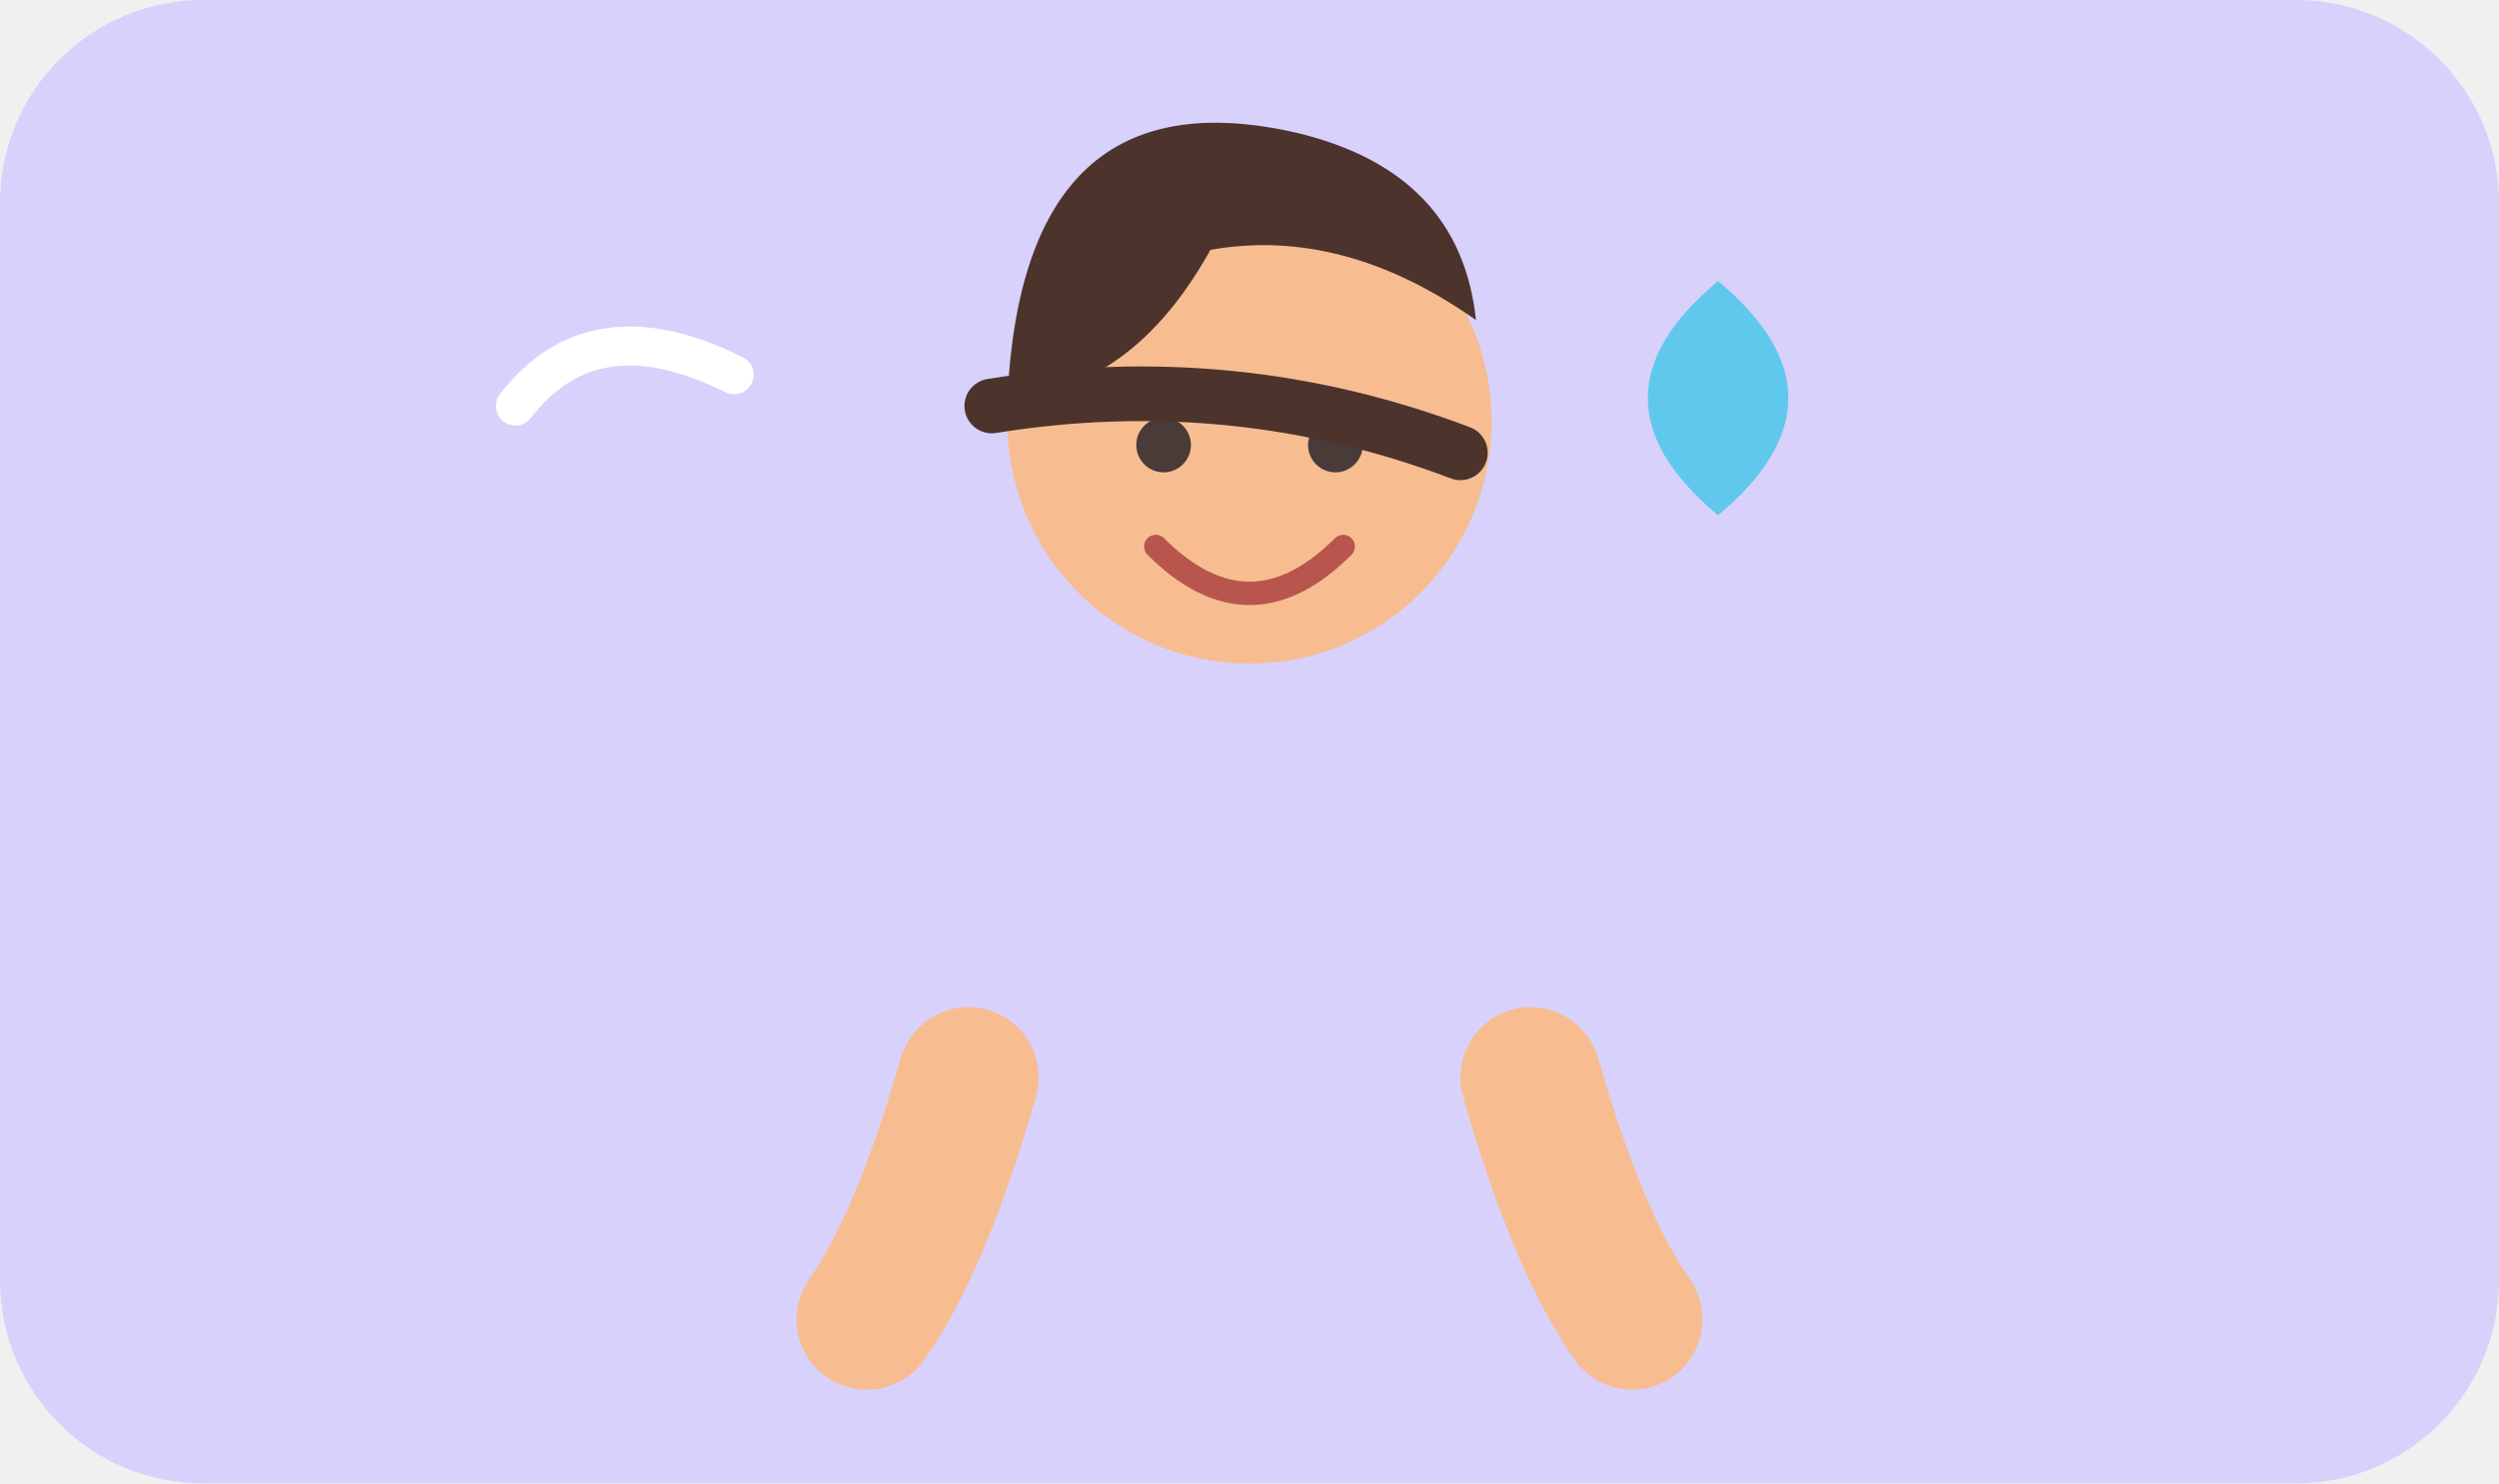
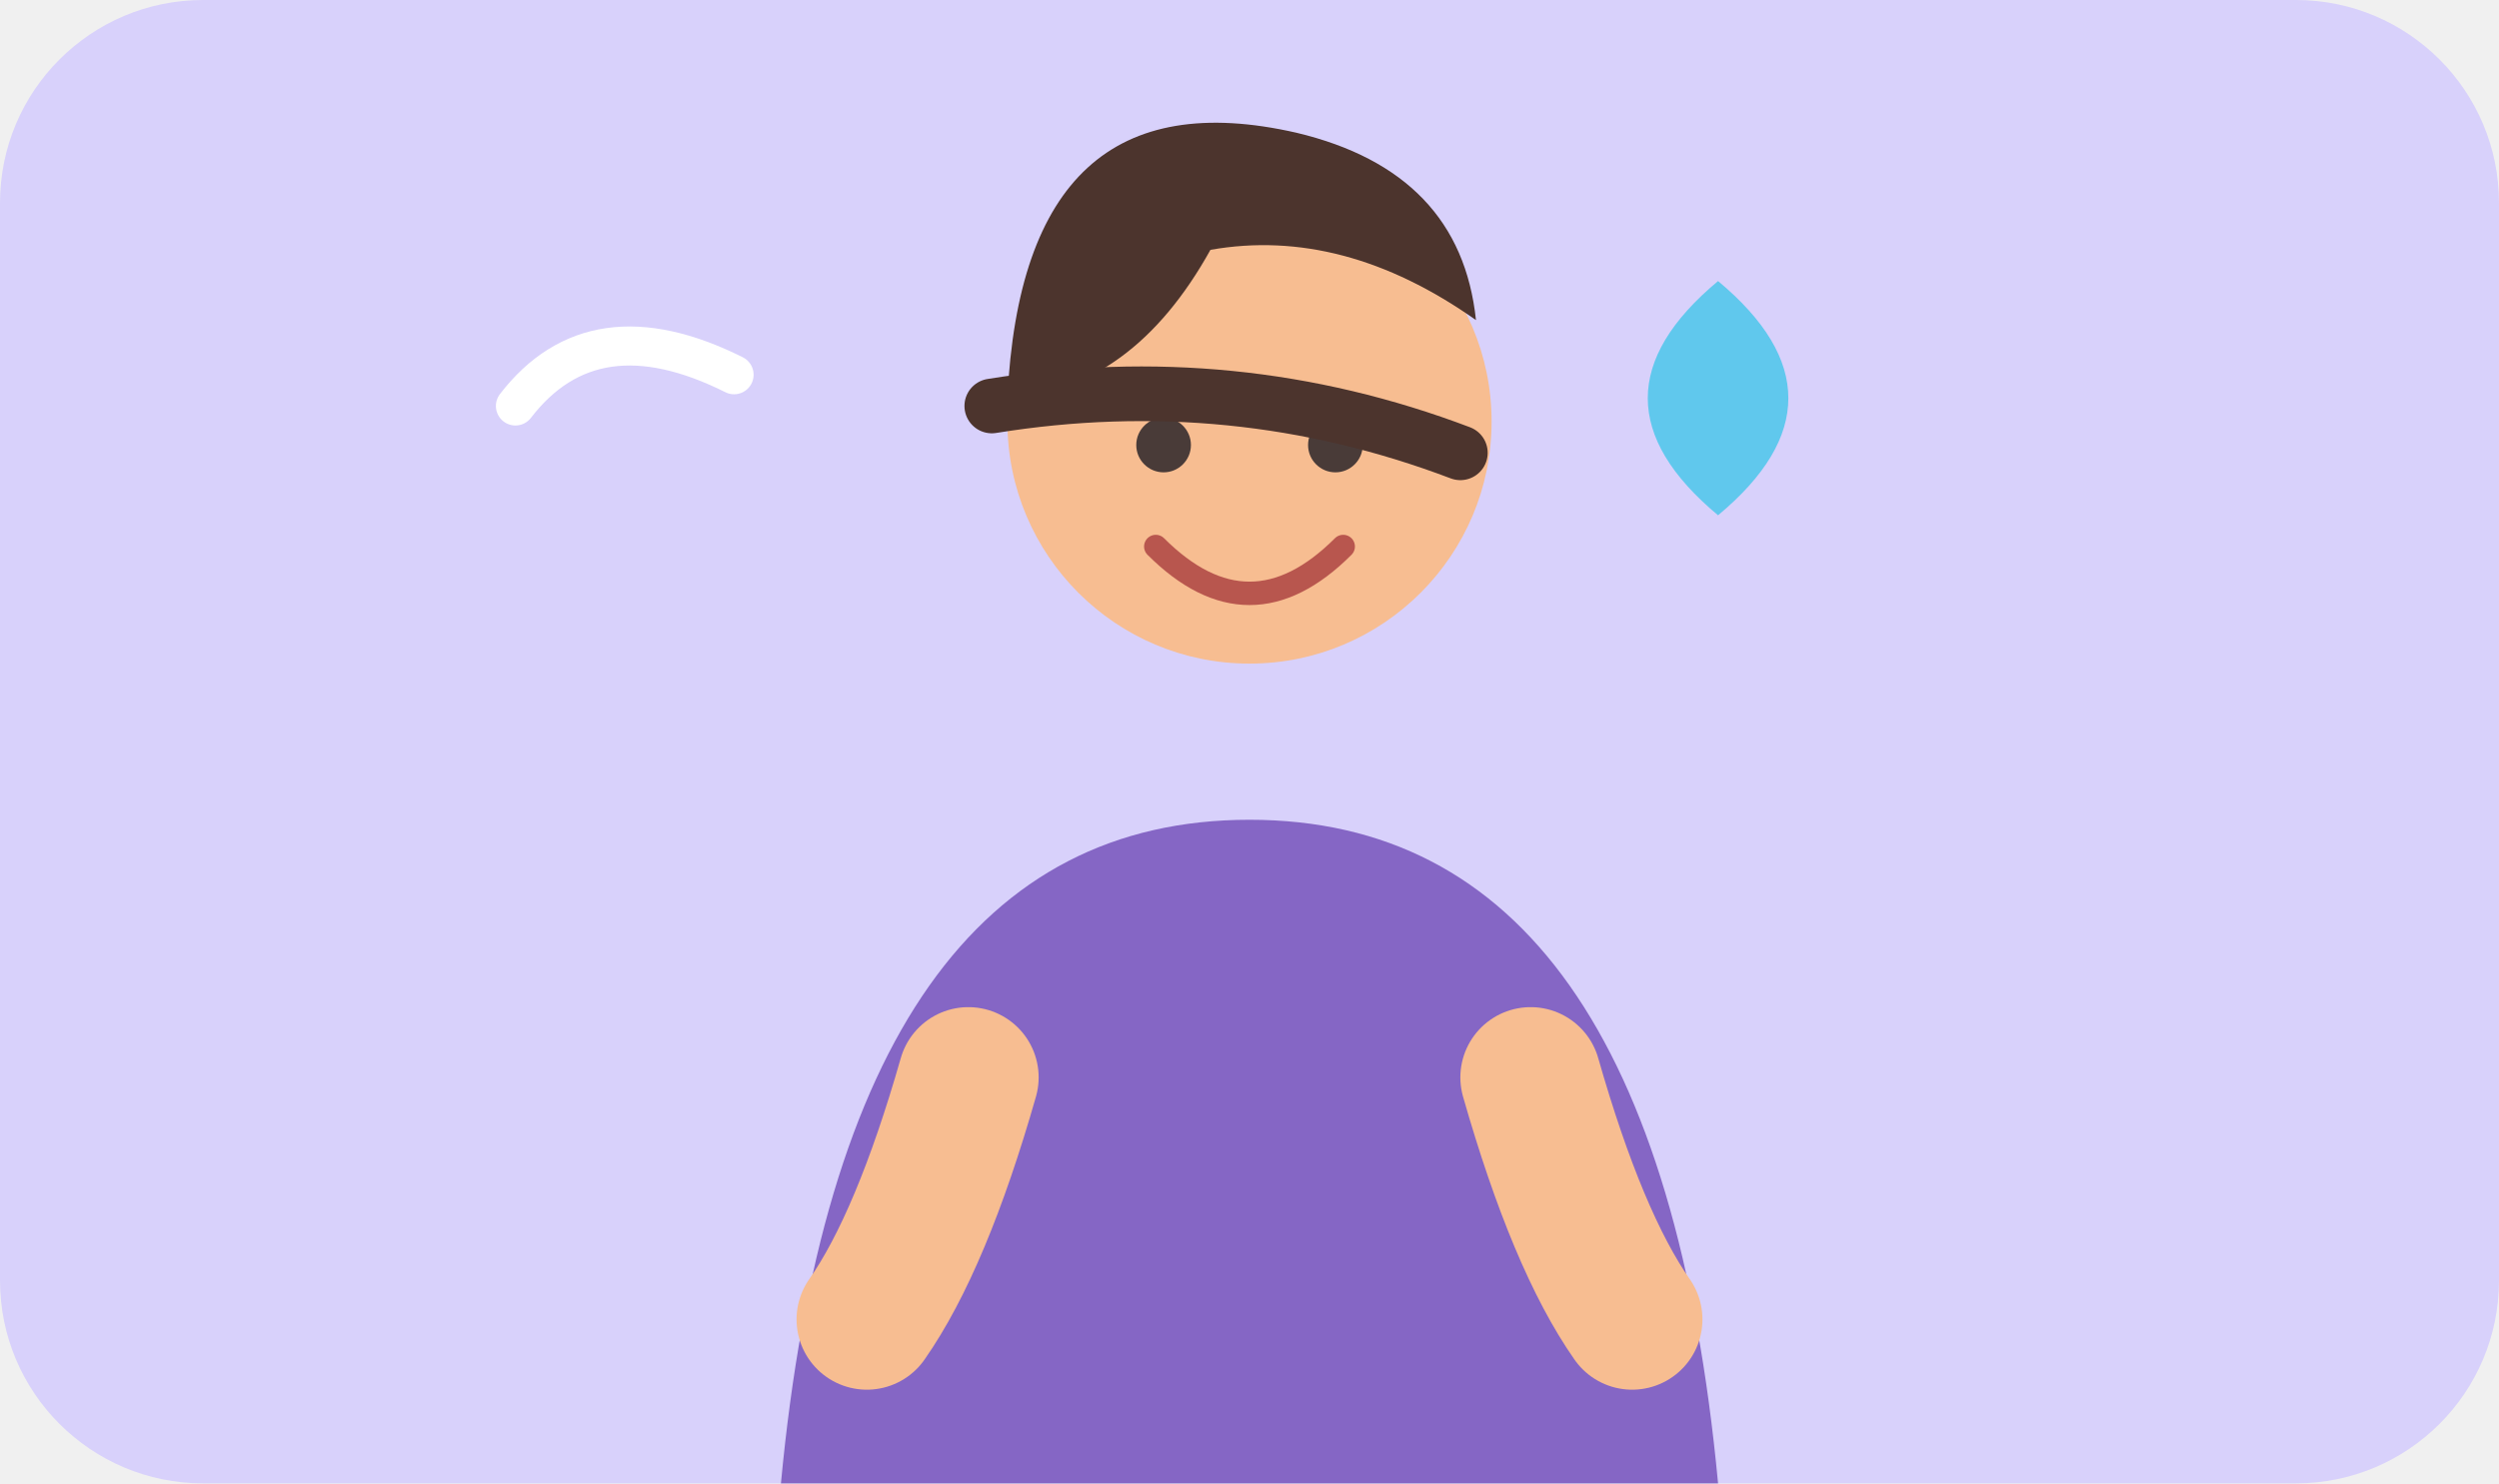
<svg xmlns="http://www.w3.org/2000/svg" viewBox="0 0 320 190">
  <rect width="320" height="190" rx="26" fill="#d8d1fb" />
  <circle cx="160" cy="54" r="31" fill="#f7bd91" />
  <path d="M129 51q2-42 37-34 21 5 23 24-17-12-34-9-10 18-26 19" fill="#4c342d" />
  <circle cx="149" cy="57" r="3.5" fill="#493b38" />
  <circle cx="171" cy="57" r="3.5" fill="#493b38" />
  <path d="M148 70q12 12 24 0" fill="none" stroke="#b8564e" stroke-width="3" stroke-linecap="round" />
-   <path d="MM100 190q8-85 60-85t60 85" fill="#8566c5" />
+   <path d="M100 190q8-85 60-85t60 85" fill="#8566c5" />
  <path d="M124 138q-6 21-13 31" fill="none" stroke="#f7bd91" stroke-width="18" stroke-linecap="round" stroke-linejoin="round" />
  <path d="M196 138q6 21 13 31" fill="none" stroke="#f7bd91" stroke-width="18" stroke-linecap="round" stroke-linejoin="round" />
  <path d="M127 52q31-5 60 6" fill="none" stroke="#4c342d" stroke-width="7" stroke-linecap="round" />
  <path d="M220 36q18 15 0 30-18-15 0-30" fill="#60c8ed" />
  <path d="M94 48q-18-9-28 4" fill="none" stroke="#fff" stroke-width="5" stroke-linecap="round" />
</svg>
